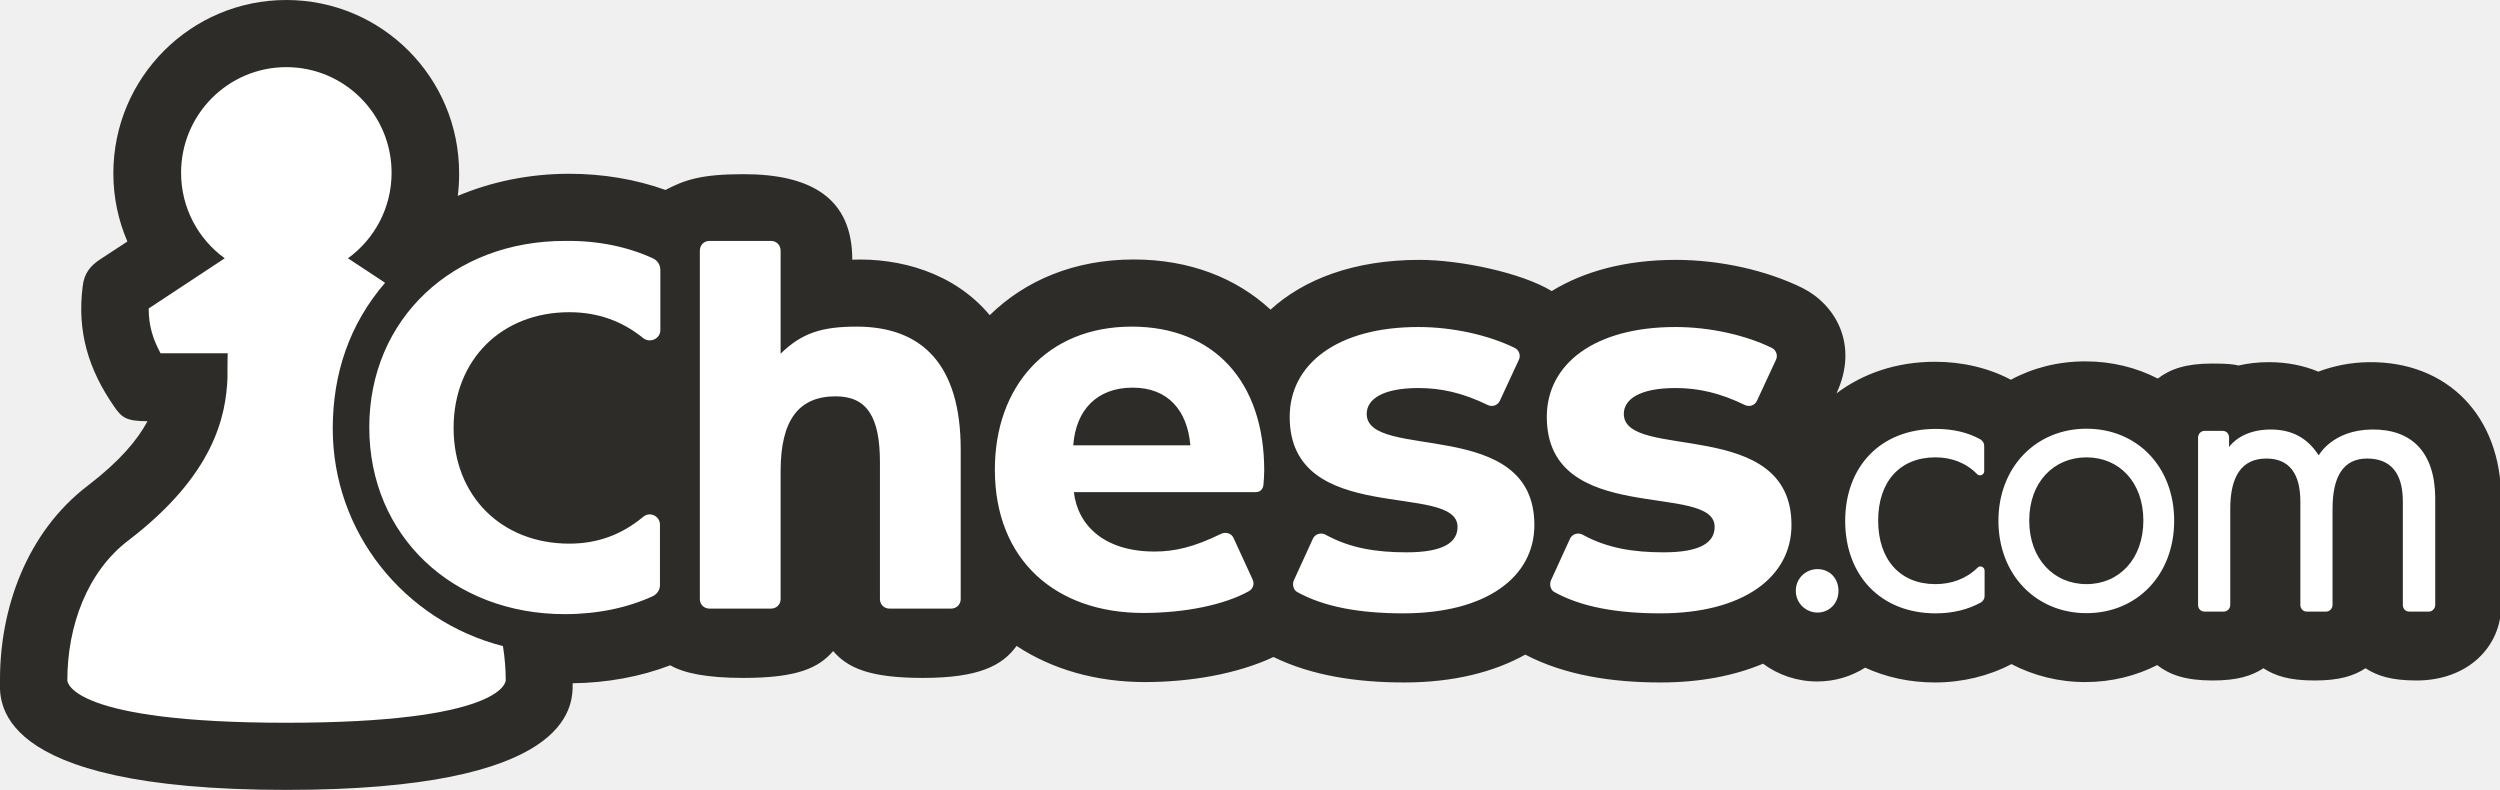
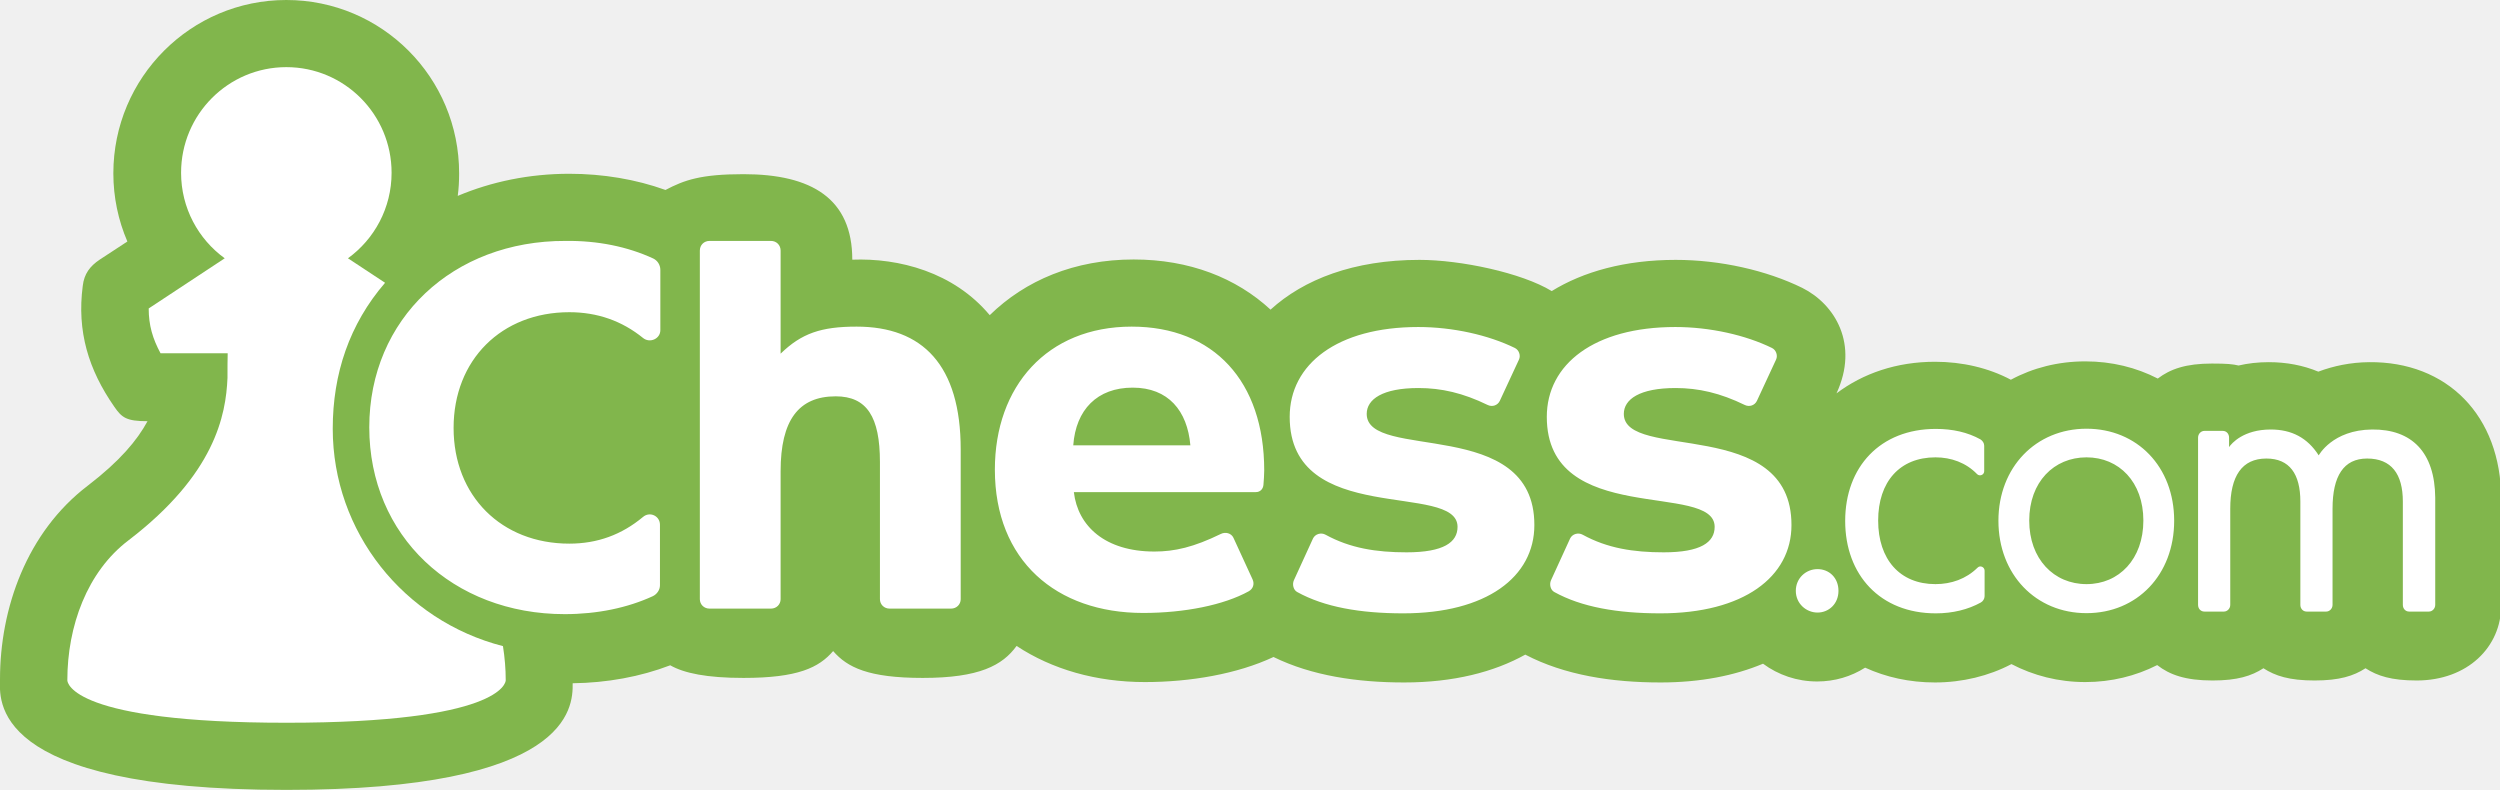
<svg xmlns="http://www.w3.org/2000/svg" version="1.1" id="Layer_1" x="0" y="0" viewBox="0 0 1266 400" style="enable-background:new 0 0 1266 400" xml:space="preserve">
  <style>.st1{fill:#fff}</style>
-   <path d="M1199.7 183.4c-9.4.1-18 1.9-25.7 4.8-7.7-3.2-16.1-4.8-25.1-4.8-5.5 0-10.6.6-15.3 1.7-2.9-.7-5.8-1-13.5-1-13.2 0-21.1 2.8-27.4 7.6-10.9-5.6-23.3-8.7-36.7-8.7-13.8 0-26.6 3.3-37.7 9.3-11.3-6-24.6-9.1-38.4-9.1-19.5 0-36.5 5.9-49.9 16 11.5-24.8-.7-45.1-17.3-53.4-18.1-8.9-41.6-14.2-64.1-14.2-25.8 0-46.9 6-62.8 15.8-15.3-9.3-46.2-15.8-67-15.8-33.3 0-58.6 9.9-75.4 25.2-17.4-16.1-41.1-25.4-69.3-25.4-30 0-54.9 10.6-72.9 28.2-18.3-21.9-46.1-29-69.6-28.1 0-30.9-20.5-43.3-55.1-43.3-21.7 0-30 3-39.5 8-15-5.4-31.7-8.2-48.7-8.2-20.3 0-39.4 4-56.5 11.2.5-3.7.7-7.5.7-11.3C232.6 39.2 193.3 0 145 0S57.4 39.2 57.4 87.8c0 12.1 2.5 23.8 7.1 34.5l-13.9 9.1c-5.1 3.4-8 7.3-8.7 13.4-3 23 2.9 42.4 16 61.2 3.8 5.5 6.1 7.3 16.8 7.3-5.1 9.5-14 20.2-30.2 32.6C13.5 269.5 0 308.1 0 344c0 9.5-6.9 56 145 56 143.4 0 145.2-41.4 145-54 17.3-.2 34.3-3.3 49.4-9.1 7 4 18.5 6.4 37.1 6.4 27.5 0 38.2-5.2 45.4-13.6 7.2 8.3 17.9 13.6 45.4 13.6 28.7 0 40.4-6.4 47.5-16.2 18 11.9 40.4 18.3 65 18.3 22.9 0 46.8-4.1 65.1-12.7 19.4 9.5 42.4 12.9 66.2 12.9 25 0 45.5-5.3 61.3-14.1 19.9 10.4 43.8 14.1 68.5 14.1 20.3 0 37.6-3.5 51.9-9.5 7.7 5.7 17.2 9 27.4 9 8.9 0 17.2-2.5 24.3-7 10.5 4.8 22.4 7.5 35.4 7.5 13.8 0 27.3-3.3 38.7-9.3 11.1 5.8 23.8 9.1 37.4 9.1 13.2 0 25.6-3.1 36.4-8.6 6.3 4.9 14.3 7.8 28 7.8 12.6 0 19.8-2.3 25.8-6.2 6 3.9 13.2 6.2 25.9 6.2 12.6 0 19.8-2.3 25.8-6.2 6 3.9 13.2 6.2 25.9 6.2 25.8 0 42.8-17 42.8-38v-54c-.1-42.2-27.4-69.6-66.9-69.2z" style="fill:#2e2c29" />
+   <path d="M1199.7 183.4c-9.4.1-18 1.9-25.7 4.8-7.7-3.2-16.1-4.8-25.1-4.8-5.5 0-10.6.6-15.3 1.7-2.9-.7-5.8-1-13.5-1-13.2 0-21.1 2.8-27.4 7.6-10.9-5.6-23.3-8.7-36.7-8.7-13.8 0-26.6 3.3-37.7 9.3-11.3-6-24.6-9.1-38.4-9.1-19.5 0-36.5 5.9-49.9 16 11.5-24.8-.7-45.1-17.3-53.4-18.1-8.9-41.6-14.2-64.1-14.2-25.8 0-46.9 6-62.8 15.8-15.3-9.3-46.2-15.8-67-15.8-33.3 0-58.6 9.9-75.4 25.2-17.4-16.1-41.1-25.4-69.3-25.4-30 0-54.9 10.6-72.9 28.2-18.3-21.9-46.1-29-69.6-28.1 0-30.9-20.5-43.3-55.1-43.3-21.7 0-30 3-39.5 8-15-5.4-31.7-8.2-48.7-8.2-20.3 0-39.4 4-56.5 11.2.5-3.7.7-7.5.7-11.3C232.6 39.2 193.3 0 145 0S57.4 39.2 57.4 87.8c0 12.1 2.5 23.8 7.1 34.5l-13.9 9.1c-5.1 3.4-8 7.3-8.7 13.4-3 23 2.9 42.4 16 61.2 3.8 5.5 6.1 7.3 16.8 7.3-5.1 9.5-14 20.2-30.2 32.6C13.5 269.5 0 308.1 0 344c0 9.5-6.9 56 145 56 143.4 0 145.2-41.4 145-54 17.3-.2 34.3-3.3 49.4-9.1 7 4 18.5 6.4 37.1 6.4 27.5 0 38.2-5.2 45.4-13.6 7.2 8.3 17.9 13.6 45.4 13.6 28.7 0 40.4-6.4 47.5-16.2 18 11.9 40.4 18.3 65 18.3 22.9 0 46.8-4.1 65.1-12.7 19.4 9.5 42.4 12.9 66.2 12.9 25 0 45.5-5.3 61.3-14.1 19.9 10.4 43.8 14.1 68.5 14.1 20.3 0 37.6-3.5 51.9-9.5 7.7 5.7 17.2 9 27.4 9 8.9 0 17.2-2.5 24.3-7 10.5 4.8 22.4 7.5 35.4 7.5 13.8 0 27.3-3.3 38.7-9.3 11.1 5.8 23.8 9.1 37.4 9.1 13.2 0 25.6-3.1 36.4-8.6 6.3 4.9 14.3 7.8 28 7.8 12.6 0 19.8-2.3 25.8-6.2 6 3.9 13.2 6.2 25.9 6.2 12.6 0 19.8-2.3 25.8-6.2 6 3.9 13.2 6.2 25.9 6.2 25.8 0 42.8-17 42.8-38v-54c-.1-42.2-27.4-69.6-66.9-69.2z" style="fill:#81B64C" />
  <path class="st1" d="M573.1 165.4c-42.9 0-69.3 30.3-69.3 72.4 0 46.1 31.1 72.6 75.1 72.6 20.9 0 40.9-4 53.5-11 2.1-1.2 3-3.6 1.9-6l-9.7-21.1c-1.1-2.3-4-3.1-6.4-1.9-13.7 6.7-23.4 8.9-33.6 8.9-25 0-38.8-12.9-40.8-30.1H636c2.1 0 3.6-1.5 3.8-3.6.2-2.4.4-5.3.4-7.4 0-45.1-25.6-72.8-67.1-72.8zm-29.6 60.1c1.3-18 12.1-29.2 30.1-29.2s27.7 11.7 29.2 29.2h-59.3zM433.8 165.4c-18 0-27.9 3.4-38.5 13.7v-52.2c0-2.8-2.1-4.9-4.9-4.9h-31.1c-2.8 0-4.9 2.1-4.9 4.9v176.5c0 2.7 2.1 4.8 4.9 4.8h31.1c2.8 0 4.9-2.1 4.9-4.8v-64.8c0-25.8 9.1-37.9 27.9-37.9 15.8 0 22.4 10.4 22.4 33.3v69.4c0 2.7 2.1 4.8 4.9 4.8h31.1c2.8 0 4.9-2.1 4.9-4.8v-75.8c0-42.7-19.3-62.2-52.7-62.2zM330.8 130.9c-13-6-28.1-9.1-44.4-8.9-56.9-.2-99.4 39.4-99.4 94.4 0 55 42.3 94.6 99 94.6 16.5 0 31.8-3.2 44.6-9.1 2.1-1 3.6-3.2 3.6-5.5v-30.7c0-4.4-5.1-6.9-8.6-3.9-10.8 9-23.1 13.5-37.3 13.5-34.3 0-58.6-24.1-58.6-58.6s24.3-58.6 58.6-58.6c14.2 0 26.7 4.4 37.4 13.1 3.4 2.7 8.7.4 8.7-4v-30.5c0-2.6-1.5-4.8-3.6-5.8zM692.1 209.6c0-7.4 8-13.1 26.2-13.1 11.6 0 22.6 2.5 35.1 8.6 2.3 1.1 5 .2 6.1-2.1l9.7-20.9c1-2.1 0-4.9-2.1-5.9-13.3-6.5-31.3-10.6-48.9-10.6-41 0-65.1 18.8-65.1 45.5 0 56.1 85 32.6 85 55.7 0 7.8-7 12.9-25.8 12.9-15.4 0-28.6-2.1-41-8.9-2.3-1.3-5.3-.4-6.4 1.9l-9.7 21.2c-.9 2.1-.2 4.9 1.7 5.9 13.7 7.6 31.9 10.8 53.7 10.8 42.1 0 66.4-18.4 66.4-44.7.1-55.4-84.9-32.2-84.9-56.3zM1201.2 217.5c-20.1.2-27 13.1-27 13.1-5.7-8.9-13.7-13.1-24.3-13.1-13.8 0-19.8 7-21.1 8.9v-4.8c0-1.9-1.3-3.4-3.2-3.4h-9.3c-1.7 0-3.2 1.5-3.2 3.4v84.7c0 1.9 1.3 3.4 3.2 3.4h9.9c1.7 0 3.2-1.5 3.2-3.4v-48.7c0-16.5 5.9-25.4 18.3-25.4 11.7 0 17.2 7.8 17.2 21.8v52.3c0 1.9 1.3 3.4 3.2 3.4h9.9c1.7 0 3.2-1.5 3.2-3.4v-48.7c0-16.5 5.6-25.4 17.5-25.4 12.3 0 18.1 7.8 18.1 21.8v52.3c0 1.9 1.3 3.4 3.2 3.4h10c1.7 0 3.2-1.5 3.2-3.4V252c-.2-22.9-11.8-34.7-32-34.5zM822.3 209.6c0-7.4 8-13.1 26.2-13.1 11.6 0 22.6 2.5 35.1 8.6 2.3 1.1 5 .2 6.1-2.1l9.7-20.9c1-2.1 0-4.9-2.1-5.9-13.3-6.5-31.3-10.6-48.9-10.6-41 0-65.1 18.8-65.1 45.5 0 56.1 85 32.6 85 55.7 0 7.8-7 12.9-25.8 12.9-15.4 0-28.6-2.1-41-8.9-2.3-1.3-5.3-.4-6.4 1.9l-9.7 21.2c-.9 2.1-.2 4.9 1.7 5.9 13.7 7.6 31.9 10.8 53.7 10.8 42.1 0 66.4-18.4 66.4-44.7.1-55.4-84.9-32.2-84.9-56.3zM1056.6 217.1c-25.6 0-44.6 19.5-44.6 46.6 0 27.3 19 46.8 44.6 46.8s44.4-19.4 44.4-46.8-18.8-46.6-44.4-46.6zm0 78.7c-16.5 0-29-12.7-29-32.2s12.5-32 29-32 28.8 12.5 28.8 32-12.3 32.2-28.8 32.2zM1001.4 287.5c-5.8 5.7-13.3 8.3-21.3 8.3-18 0-29-12.5-29-32.2 0-19.7 11-32 29-32 8 0 15.5 2.7 21.1 8.5 1.3 1.3 3.6.4 3.6-1.5v-12.9c0-1.3-.8-2.5-1.9-3.2-6.5-3.6-14.1-5.3-22.6-5.3-28.2 0-45.9 19.3-45.9 46.6s17.7 46.8 45.9 46.8c8.5 0 16.3-1.9 22.8-5.5 1.1-.6 1.9-1.9 1.9-3.2V289c0-1.9-2.3-2.9-3.6-1.5zM920.4 288.2c-5.9 0-11 4.6-11 11 0 6.5 5.3 11 11 11s10.6-4.4 10.6-11-4.7-11-10.6-11z" />
  <path class="st1" d="M168.5 217.1c0-27.8 8.4-52.9 26.5-73.9l-18.8-12.4c13.4-9.7 22.1-25.5 22.1-43.3 0-29.6-23.9-53.5-53.3-53.5S91.7 57.9 91.7 87.5c0 17.8 8.7 33.6 22.1 43.3l-38.5 25.4c0 8.5 2 15.3 6 22.7h34c-.1 3.3-.1 7.5-.1 12.5-.8 18.8-6.3 48.7-50.1 82.2-21 15.9-31 43.5-31 70.9 0 1.4 2.9 21.5 111 21.5s111-20.2 111-21.5c0-5.8-.5-11.6-1.4-17.3-50.2-12.9-86.2-57.8-86.2-110.1z" />
</svg>
